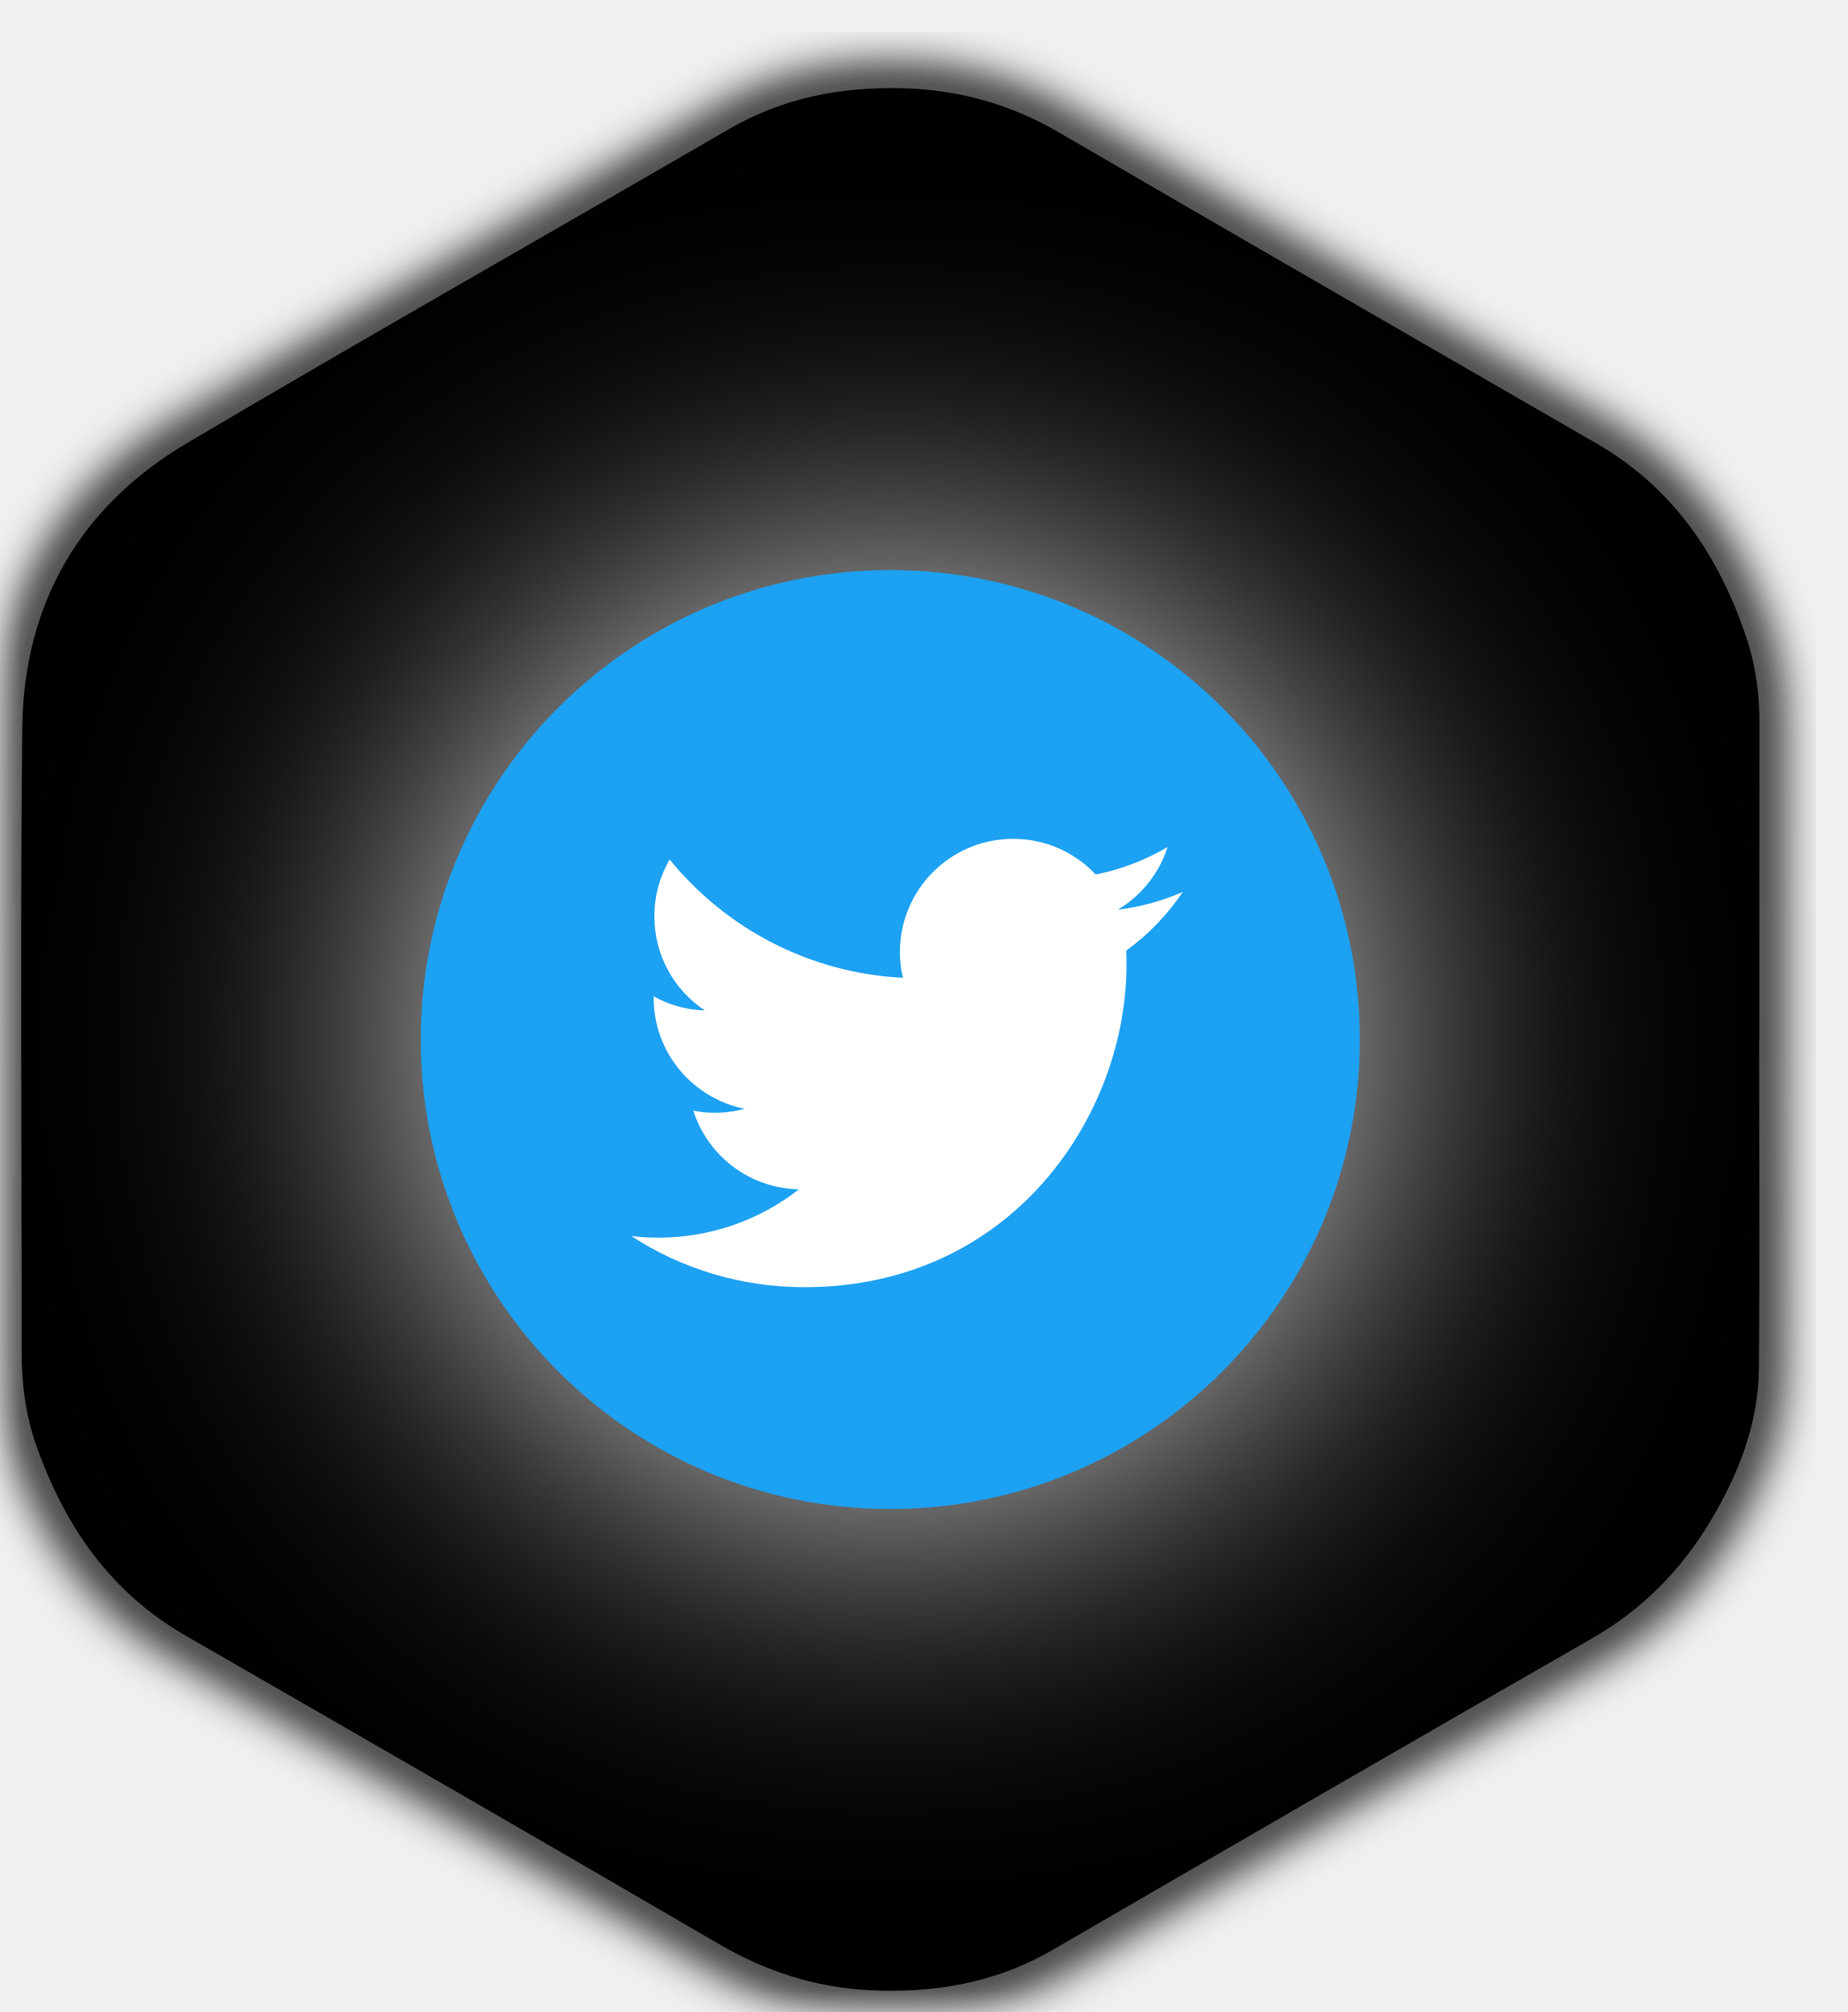
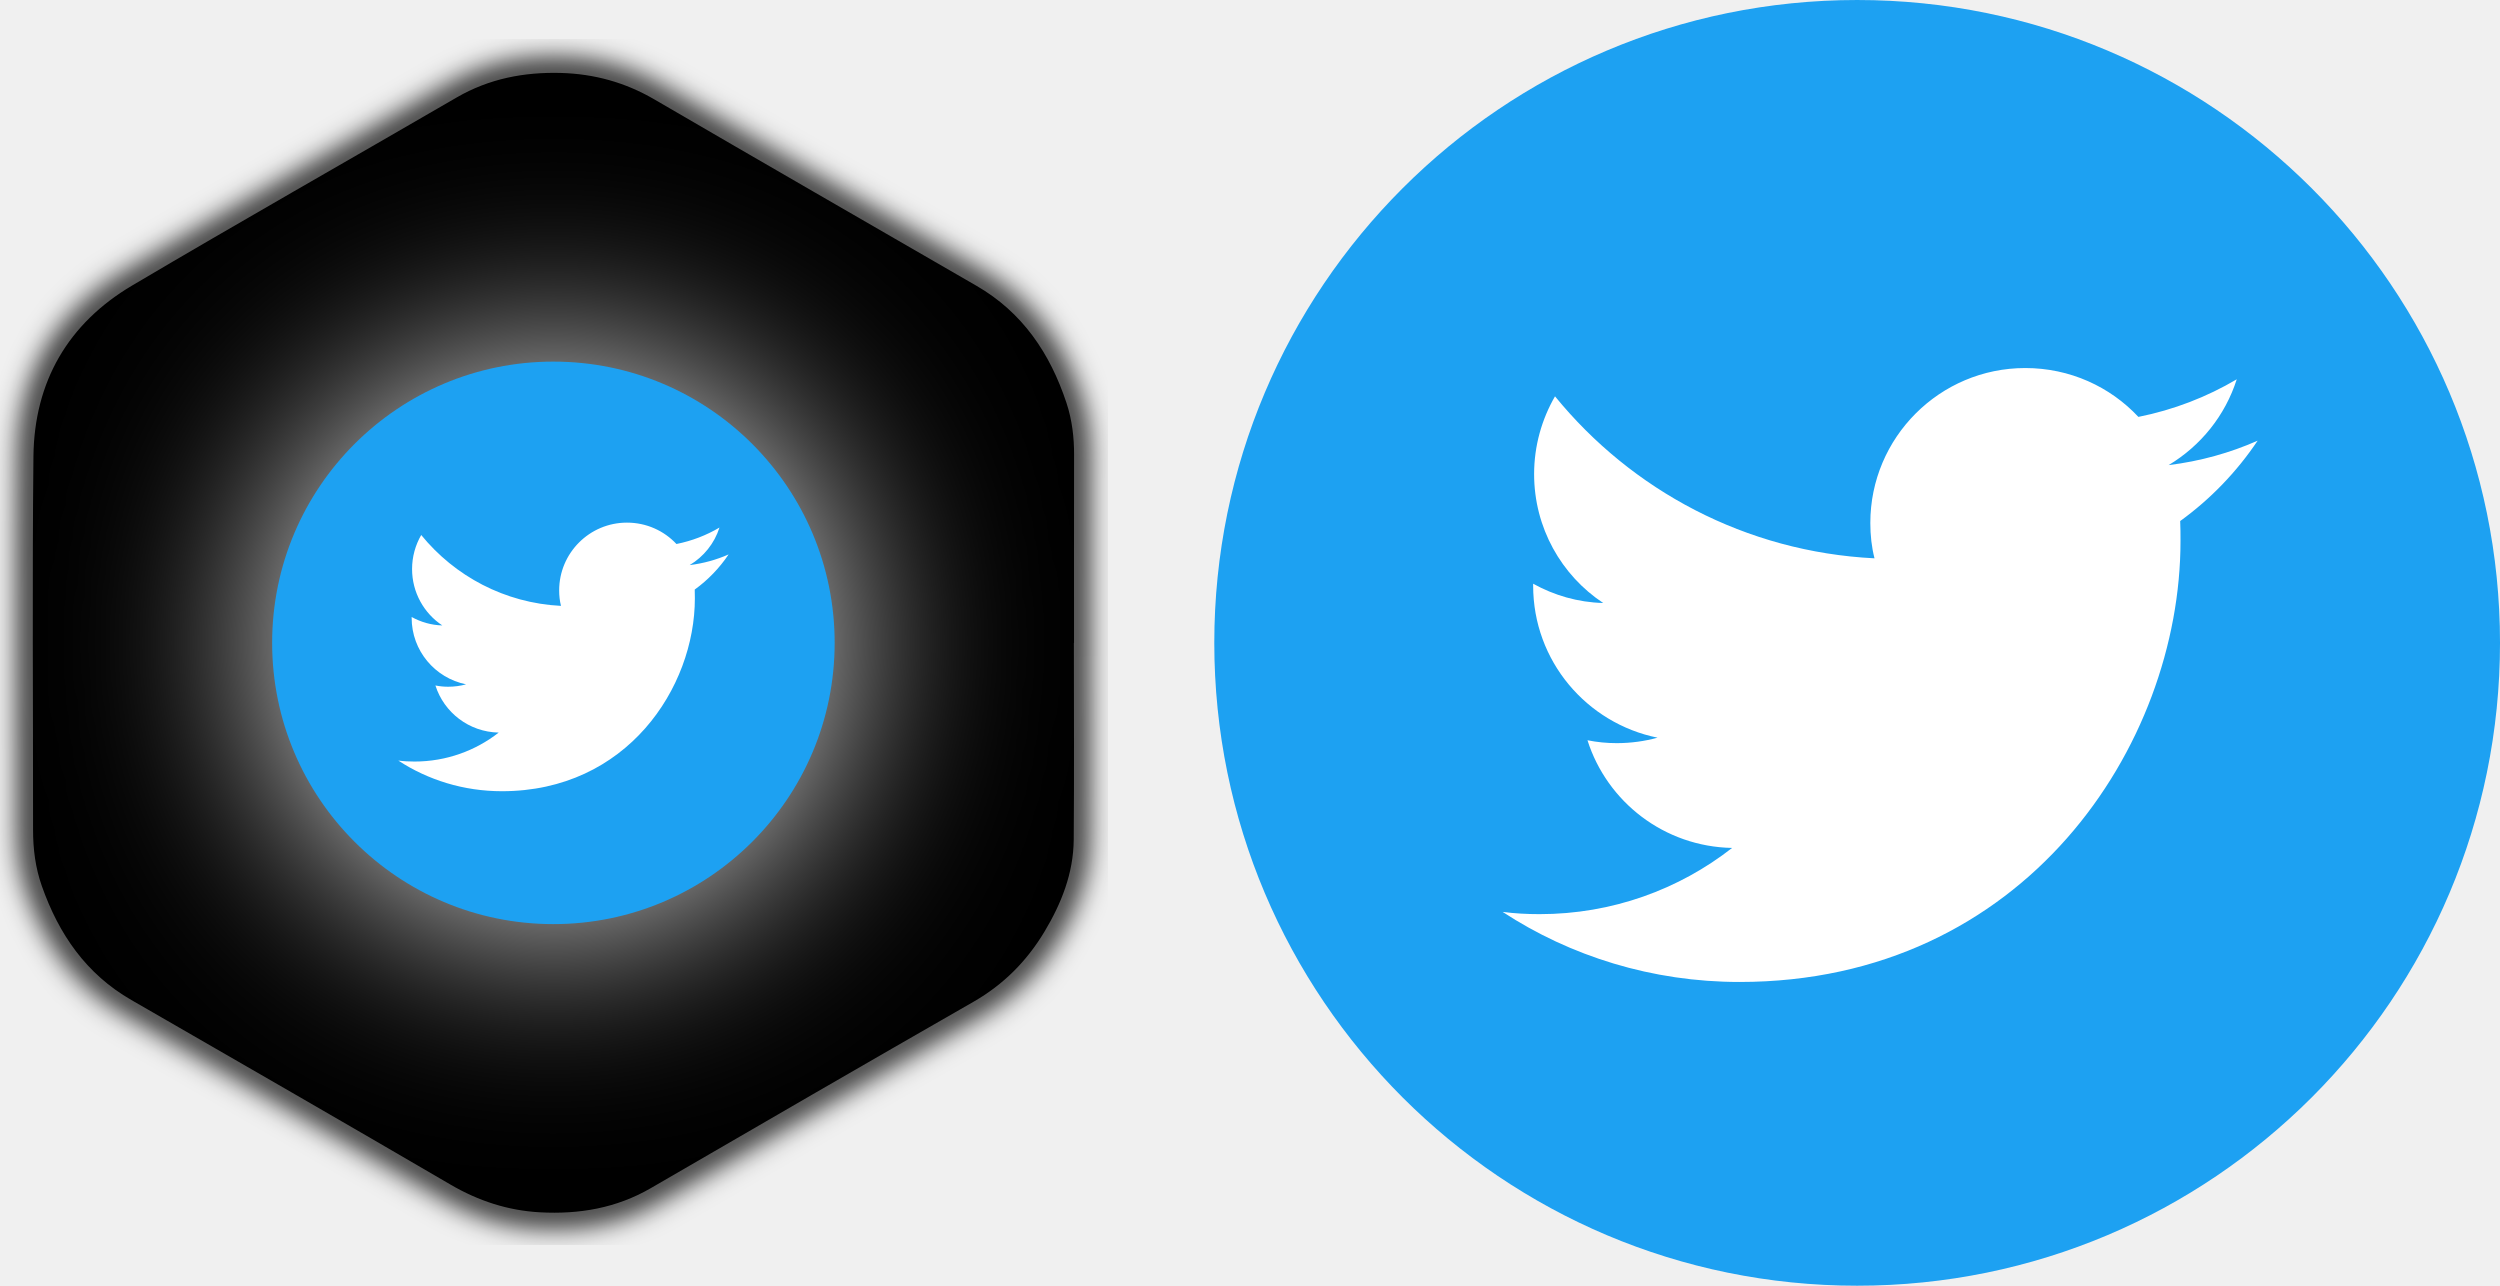
- <svg xmlns="http://www.w3.org/2000/svg" width="14.577mm" height="15.875mm" viewBox="0 0 14.577 15.875" version="1.1" id="svg54">
+ <svg xmlns="http://www.w3.org/2000/svg" width="32.926mm" height="16.933mm" viewBox="0 0 32.926 16.933" version="1.1" id="svg54">
  <defs id="defs48">
    <filter style="color-interpolation-filters:sRGB" id="filter40941" x="-0.031" width="1.063" y="-0.029" height="1.057">
      <feGaussianBlur stdDeviation="0.917" id="feGaussianBlur40943" />
    </filter>
    <filter style="color-interpolation-filters:sRGB" id="filter4474" x="-0.48" width="1.96" y="-0.48" height="1.96">
      <feGaussianBlur stdDeviation="6.27" id="feGaussianBlur4476" />
    </filter>
  </defs>
-   <g id="layer1" transform="translate(-141.6342,-156.7708)">
-     <g id="g1150">
+   <g id="layer1" transform="translate(-141.3696,-153.1076)">
+     <g id="g1150" transform="translate(0,-3.398657)">
      <g id="g1137">
        <path style="clip-rule:evenodd;fill:none;fill-rule:evenodd;stroke:#000000;stroke-width:1.658;stroke-miterlimit:4;stroke-dasharray:none;stroke-opacity:1;filter:url(#filter40941)" d="m 383.529,347.802 c 0.003,-1.205 -0.134,-2.388 -0.513,-3.531 -1.104,-3.334 -2.96,-6.099 -6.07,-7.896 -7.226,-4.175 -14.458,-8.337 -21.667,-12.537 -1.96,-1.143 -4.048,-1.718 -6.292,-1.777 -2.474,-0.064 -4.824,0.383 -7,1.646 -7.277,4.223 -14.599,8.374 -21.843,12.654 -4.319,2.553 -6.592,6.477 -6.646,11.49 -0.088,8.382 -0.021,16.764 -0.027,25.146 -10e-4,1.291 0.158,2.553 0.586,3.77 1.14,3.24 2.981,5.927 6.028,7.682 7.17,4.13 14.342,8.258 21.487,12.428 1.877,1.096 3.855,1.744 6.012,1.861 2.635,0.145 5.141,-0.283 7.461,-1.631 7.229,-4.195 14.459,-8.387 21.712,-12.541 2.023,-1.16 3.585,-2.738 4.772,-4.713 1.146,-1.904 1.953,-3.94 1.973,-6.189 0.037,-4.416 0.011,-8.832 0.011,-13.248 h 0.012 c 0,-4.205 -0.005,-8.41 0.004,-12.614 z" id="path3676" transform="matrix(0.1957137,0,0,0.1957137,80.45361,94.43584)" />
        <path style="clip-rule:evenodd;fill-rule:evenodd;stroke-width:0.231" d="m 155.516,162.505 c 6.9e-4,-0.236 -0.026,-0.467 -0.1,-0.691 -0.216,-0.653 -0.579,-1.194 -1.188,-1.545 -1.414,-0.817 -2.83,-1.632 -4.241,-2.454 -0.384,-0.224 -0.792,-0.336 -1.231,-0.348 -0.484,-0.013 -0.944,0.075 -1.37,0.322 -1.424,0.827 -2.857,1.639 -4.275,2.477 -0.845,0.5 -1.29,1.268 -1.301,2.249 -0.017,1.64 -0.004,3.281 -0.005,4.921 -2.3e-4,0.253 0.031,0.5 0.115,0.738 0.223,0.634 0.583,1.16 1.18,1.503 1.403,0.808 2.807,1.616 4.205,2.432 0.367,0.214 0.754,0.341 1.177,0.364 0.516,0.028 1.006,-0.055 1.46,-0.319 1.415,-0.821 2.83,-1.641 4.249,-2.454 0.396,-0.227 0.702,-0.536 0.934,-0.922 0.224,-0.373 0.382,-0.771 0.386,-1.211 0.007,-0.864 0.002,-1.729 0.002,-2.593 h 0.002 c 0,-0.823 -9.2e-4,-1.646 6.9e-4,-2.469 z" id="path4486" />
        <g transform="matrix(0.2307567,0,0,0.2307567,51.00276,80.00005)" id="g3650" style="fill:#ffffff;filter:url(#filter4474)">
          <path id="path3652" d="m 413.175,373.532 c -1.166,-0.793 -1.176,-0.834 -1.233,-4.878 -0.032,-2.239 0.012,-3.848 0.114,-4.189 0.216,-0.725 1.087,-1.556 1.801,-1.717 1.075,-0.242 2.213,0.226 2.771,1.141 0.28,0.459 0.306,0.81 0.306,4.192 4.1e-4,2.61 0.063,3.919 0.213,4.47 0.117,0.429 0.24,0.885 0.274,1.014 0.053,0.198 -0.238,0.242 -1.829,0.279 -1.75,0.041 -1.931,0.017 -2.417,-0.314 z m 1.904,-1.95 c 0.356,-0.322 0.365,-0.649 0.027,-1.022 -0.37,-0.409 -0.939,-0.361 -1.245,0.105 -0.238,0.363 -0.238,0.421 0,0.784 0.296,0.452 0.803,0.507 1.218,0.133 z m 0.04,-2.81 c 0.317,-0.317 0.313,-0.675 -0.013,-1.035 -0.37,-0.409 -0.939,-0.361 -1.245,0.105 -0.238,0.363 -0.238,0.421 0,0.784 0.295,0.451 0.885,0.519 1.258,0.146 z m 0,-2.823 c 0.317,-0.317 0.313,-0.675 -0.013,-1.035 -0.37,-0.409 -0.939,-0.361 -1.245,0.105 -0.238,0.363 -0.238,0.421 0,0.784 0.295,0.451 0.885,0.519 1.258,0.146 z m 13.697,7.841 c -0.05,-0.05 0.023,-0.35 0.163,-0.667 0.207,-0.469 0.264,-1.317 0.308,-4.575 0.032,-2.361 0.124,-4.178 0.224,-4.434 0.384,-0.983 1.73,-1.632 2.854,-1.375 0.778,0.178 1.627,1 1.837,1.782 0.1,0.369 0.145,2.023 0.115,4.19 -0.055,3.979 -0.069,4.031 -1.224,4.818 -0.465,0.316 -0.709,0.353 -2.351,0.353 -1.008,0 -1.874,-0.041 -1.924,-0.091 z m 3.583,-2.34 c 0.238,-0.363 0.238,-0.421 0,-0.784 -0.434,-0.662 -1.505,-0.383 -1.505,0.392 0,0.775 1.071,1.054 1.505,0.392 z m 0,-2.823 c 0.238,-0.363 0.238,-0.421 0,-0.784 -0.296,-0.452 -0.803,-0.507 -1.218,-0.133 -0.352,0.319 -0.368,0.735 -0.04,1.062 0.373,0.373 0.963,0.305 1.258,-0.146 z m 0,-2.823 c 0.238,-0.363 0.238,-0.421 0,-0.784 -0.296,-0.452 -0.803,-0.507 -1.218,-0.133 -0.352,0.319 -0.368,0.735 -0.04,1.062 0.373,0.373 0.963,0.305 1.258,-0.146 z m -10.412,6.248 c -1.303,-0.642 -1.479,-1.358 -1.416,-5.755 0.047,-3.301 0.068,-3.502 0.409,-4.05 0.579,-0.932 1.389,-1.227 3.367,-1.227 0.918,0 1.709,0.069 1.762,0.154 0.052,0.085 0.003,0.314 -0.108,0.51 -0.147,0.257 -0.225,1.535 -0.282,4.591 -0.074,4.019 -0.096,4.263 -0.424,4.79 -0.685,1.101 -2.175,1.546 -3.308,0.987 z m 1.658,-1.865 c 0.744,-0.521 0.142,-1.689 -0.715,-1.389 -0.586,0.205 -0.684,1.02 -0.165,1.383 0.439,0.307 0.45,0.308 0.88,0.006 z m 0,-2.823 c 0.744,-0.521 0.142,-1.689 -0.715,-1.389 -0.519,0.181 -0.673,0.973 -0.267,1.379 0.319,0.319 0.539,0.321 0.982,0.011 z m 0,-2.823 c 0.781,-0.547 0.039,-1.748 -0.834,-1.35 -0.456,0.208 -0.533,0.954 -0.139,1.348 0.31,0.31 0.533,0.311 0.973,0.002 z" style="fill:#ffffff" />
          <path id="path3654" d="m 420.725,383.738 c -1.508,-0.216 -3.728,-0.986 -5.095,-1.766 -8.684,-4.961 -10.772,-16.239 -4.409,-23.817 4.432,-5.279 11.724,-7.029 18.145,-4.356 3.47,1.445 6.834,4.808 8.279,8.279 1.869,4.49 1.583,9.778 -0.746,13.806 -3.353,5.797 -9.545,8.805 -16.173,7.856 z" style="fill:#ffffff" />
        </g>
        <g id="g259" transform="matrix(0.01852083,0,0,0.01852083,144.9539,161.2688)">
          <g id="Dark_Blue">
            <circle id="circle240" r="200" cy="200" cx="200" class="st0" style="fill:#1da1f2" />
          </g>
          <g id="Logo__x2014__FIXED">
            <path id="path243" d="m 163.4,305.5 c 88.7,0 137.2,-73.5 137.2,-137.2 0,-2.1 0,-4.2 -0.1,-6.2 9.4,-6.8 17.6,-15.3 24.1,-25 -8.6,3.8 -17.9,6.4 -27.7,7.6 10,-6 17.6,-15.4 21.2,-26.7 -9.3,5.5 -19.6,9.5 -30.6,11.7 -8.8,-9.4 -21.3,-15.2 -35.2,-15.2 -26.6,0 -48.2,21.6 -48.2,48.2 0,3.8 0.4,7.5 1.3,11 -40.1,-2 -75.6,-21.2 -99.4,-50.4 -4.1,7.1 -6.5,15.4 -6.5,24.2 0,16.7 8.5,31.5 21.5,40.1 -7.9,-0.2 -15.3,-2.4 -21.8,-6 0,0.2 0,0.4 0,0.6 0,23.4 16.6,42.8 38.7,47.3 -4,1.1 -8.3,1.7 -12.7,1.7 -3.1,0 -6.1,-0.3 -9.1,-0.9 6.1,19.2 23.9,33.1 45,33.5 -16.5,12.9 -37.3,20.6 -59.9,20.6 -3.9,0 -7.7,-0.2 -11.5,-0.7 21.1,13.8 46.5,21.8 73.7,21.8" class="st1" style="fill:#ffffff" />
          </g>
        </g>
      </g>
    </g>
-     <g id="g1125">
-       <g transform="matrix(0.1377916,0,0,0.1377916,108.6559,117.0893)" id="g1115" style="fill:#ffffff;filter:url(#filter4474)">
-         <path id="path1111" d="m 413.175,373.532 c -1.166,-0.793 -1.176,-0.834 -1.233,-4.878 -0.032,-2.239 0.012,-3.848 0.114,-4.189 0.216,-0.725 1.087,-1.556 1.801,-1.717 1.075,-0.242 2.213,0.226 2.771,1.141 0.28,0.459 0.306,0.81 0.306,4.192 4.1e-4,2.61 0.063,3.919 0.213,4.47 0.117,0.429 0.24,0.885 0.274,1.014 0.053,0.198 -0.238,0.242 -1.829,0.279 -1.75,0.041 -1.931,0.017 -2.417,-0.314 z m 1.904,-1.95 c 0.356,-0.322 0.365,-0.649 0.027,-1.022 -0.37,-0.409 -0.939,-0.361 -1.245,0.105 -0.238,0.363 -0.238,0.421 0,0.784 0.296,0.452 0.803,0.507 1.218,0.133 z m 0.04,-2.81 c 0.317,-0.317 0.313,-0.675 -0.013,-1.035 -0.37,-0.409 -0.939,-0.361 -1.245,0.105 -0.238,0.363 -0.238,0.421 0,0.784 0.295,0.451 0.885,0.519 1.258,0.146 z m 0,-2.823 c 0.317,-0.317 0.313,-0.675 -0.013,-1.035 -0.37,-0.409 -0.939,-0.361 -1.245,0.105 -0.238,0.363 -0.238,0.421 0,0.784 0.295,0.451 0.885,0.519 1.258,0.146 z m 13.697,7.841 c -0.05,-0.05 0.023,-0.35 0.163,-0.667 0.207,-0.469 0.264,-1.317 0.308,-4.575 0.032,-2.361 0.124,-4.178 0.224,-4.434 0.384,-0.983 1.73,-1.632 2.854,-1.375 0.778,0.178 1.627,1 1.837,1.782 0.1,0.369 0.145,2.023 0.115,4.19 -0.055,3.979 -0.069,4.031 -1.224,4.818 -0.465,0.316 -0.709,0.353 -2.351,0.353 -1.008,0 -1.874,-0.041 -1.924,-0.091 z m 3.583,-2.34 c 0.238,-0.363 0.238,-0.421 0,-0.784 -0.434,-0.662 -1.505,-0.383 -1.505,0.392 0,0.775 1.071,1.054 1.505,0.392 z m 0,-2.823 c 0.238,-0.363 0.238,-0.421 0,-0.784 -0.296,-0.452 -0.803,-0.507 -1.218,-0.133 -0.352,0.319 -0.368,0.735 -0.04,1.062 0.373,0.373 0.963,0.305 1.258,-0.146 z m 0,-2.823 c 0.238,-0.363 0.238,-0.421 0,-0.784 -0.296,-0.452 -0.803,-0.507 -1.218,-0.133 -0.352,0.319 -0.368,0.735 -0.04,1.062 0.373,0.373 0.963,0.305 1.258,-0.146 z m -10.412,6.248 c -1.303,-0.642 -1.479,-1.358 -1.416,-5.755 0.047,-3.301 0.068,-3.502 0.409,-4.05 0.579,-0.932 1.389,-1.227 3.367,-1.227 0.918,0 1.709,0.069 1.762,0.154 0.052,0.085 0.003,0.314 -0.108,0.51 -0.147,0.257 -0.225,1.535 -0.282,4.591 -0.074,4.019 -0.096,4.263 -0.424,4.79 -0.685,1.101 -2.175,1.546 -3.308,0.987 z m 1.658,-1.865 c 0.744,-0.521 0.142,-1.689 -0.715,-1.389 -0.586,0.205 -0.684,1.02 -0.165,1.383 0.439,0.307 0.45,0.308 0.88,0.006 z m 0,-2.823 c 0.744,-0.521 0.142,-1.689 -0.715,-1.389 -0.519,0.181 -0.673,0.973 -0.267,1.379 0.319,0.319 0.539,0.321 0.982,0.011 z m 0,-2.823 c 0.781,-0.547 0.039,-1.748 -0.834,-1.35 -0.456,0.208 -0.533,0.954 -0.139,1.348 0.31,0.31 0.533,0.311 0.973,0.002 z" style="fill:#ffffff" />
-         <path id="path1113" d="m 420.725,383.738 c -1.508,-0.216 -3.728,-0.986 -5.095,-1.766 -8.684,-4.961 -10.772,-16.239 -4.409,-23.817 4.432,-5.279 11.724,-7.029 18.145,-4.356 3.47,1.445 6.834,4.808 8.279,8.279 1.869,4.49 1.583,9.778 -0.746,13.806 -3.353,5.797 -9.545,8.805 -16.173,7.856 z" style="fill:#ffffff" />
-       </g>
-       <g id="g1109" transform="matrix(0.01105933,0,0,0.01105933,164.7568,165.6172)">
-         <g id="g1103">
-           <circle id="circle1101" r="200" cy="200" cx="200" class="st0" style="fill:#1da1f2" />
-         </g>
-         <g id="g1107">
-           <path id="path1105" d="m 163.4,305.5 c 88.7,0 137.2,-73.5 137.2,-137.2 0,-2.1 0,-4.2 -0.1,-6.2 9.4,-6.8 17.6,-15.3 24.1,-25 -8.6,3.8 -17.9,6.4 -27.7,7.6 10,-6 17.6,-15.4 21.2,-26.7 -9.3,5.5 -19.6,9.5 -30.6,11.7 -8.8,-9.4 -21.3,-15.2 -35.2,-15.2 -26.6,0 -48.2,21.6 -48.2,48.2 0,3.8 0.4,7.5 1.3,11 -40.1,-2 -75.6,-21.2 -99.4,-50.4 -4.1,7.1 -6.5,15.4 -6.5,24.2 0,16.7 8.5,31.5 21.5,40.1 -7.9,-0.2 -15.3,-2.4 -21.8,-6 0,0.2 0,0.4 0,0.6 0,23.4 16.6,42.8 38.7,47.3 -4,1.1 -8.3,1.7 -12.7,1.7 -3.1,0 -6.1,-0.3 -9.1,-0.9 6.1,19.2 23.9,33.1 45,33.5 -16.5,12.9 -37.3,20.6 -59.9,20.6 -3.9,0 -7.7,-0.2 -11.5,-0.7 21.1,13.8 46.5,21.8 73.7,21.8" class="st1" style="fill:#ffffff" />
-         </g>
-       </g>
-     </g>
-     <g id="g2233" transform="matrix(3.827839,0,0,3.827839,-534.968,-480.8483)">
+     <g id="g2233" transform="matrix(3.827839,0,0,3.827839,-550.579,-480.8483)">
      <g transform="matrix(0.01105933,0,0,0.01105933,173.2079,165.6172)" id="g2216">
        <g transform="translate(1061.323)" id="g2210">
          <circle style="fill:#1da1f2" class="st0" cx="200" cy="200" r="200" id="circle2208" />
        </g>
        <g transform="translate(1061.323)" id="g2214">
          <path style="fill:#ffffff" class="st1" d="m 163.4,305.5 c 88.7,0 137.2,-73.5 137.2,-137.2 0,-2.1 0,-4.2 -0.1,-6.2 9.4,-6.8 17.6,-15.3 24.1,-25 -8.6,3.8 -17.9,6.4 -27.7,7.6 10,-6 17.6,-15.4 21.2,-26.7 -9.3,5.5 -19.6,9.5 -30.6,11.7 -8.8,-9.4 -21.3,-15.2 -35.2,-15.2 -26.6,0 -48.2,21.6 -48.2,48.2 0,3.8 0.4,7.5 1.3,11 -40.1,-2 -75.6,-21.2 -99.4,-50.4 -4.1,7.1 -6.5,15.4 -6.5,24.2 0,16.7 8.5,31.5 21.5,40.1 -7.9,-0.2 -15.3,-2.4 -21.8,-6 0,0.2 0,0.4 0,0.6 0,23.4 16.6,42.8 38.7,47.3 -4,1.1 -8.3,1.7 -12.7,1.7 -3.1,0 -6.1,-0.3 -9.1,-0.9 6.1,19.2 23.9,33.1 45,33.5 -16.5,12.9 -37.3,20.6 -59.9,20.6 -3.9,0 -7.7,-0.2 -11.5,-0.7 21.1,13.8 46.5,21.8 73.7,21.8" id="path2212" />
        </g>
      </g>
    </g>
  </g>
  <style id="style238" type="text/css">
	.st0{fill:#1DA1F2;}
	.st1{fill:#FFFFFF;}
</style>
</svg>
